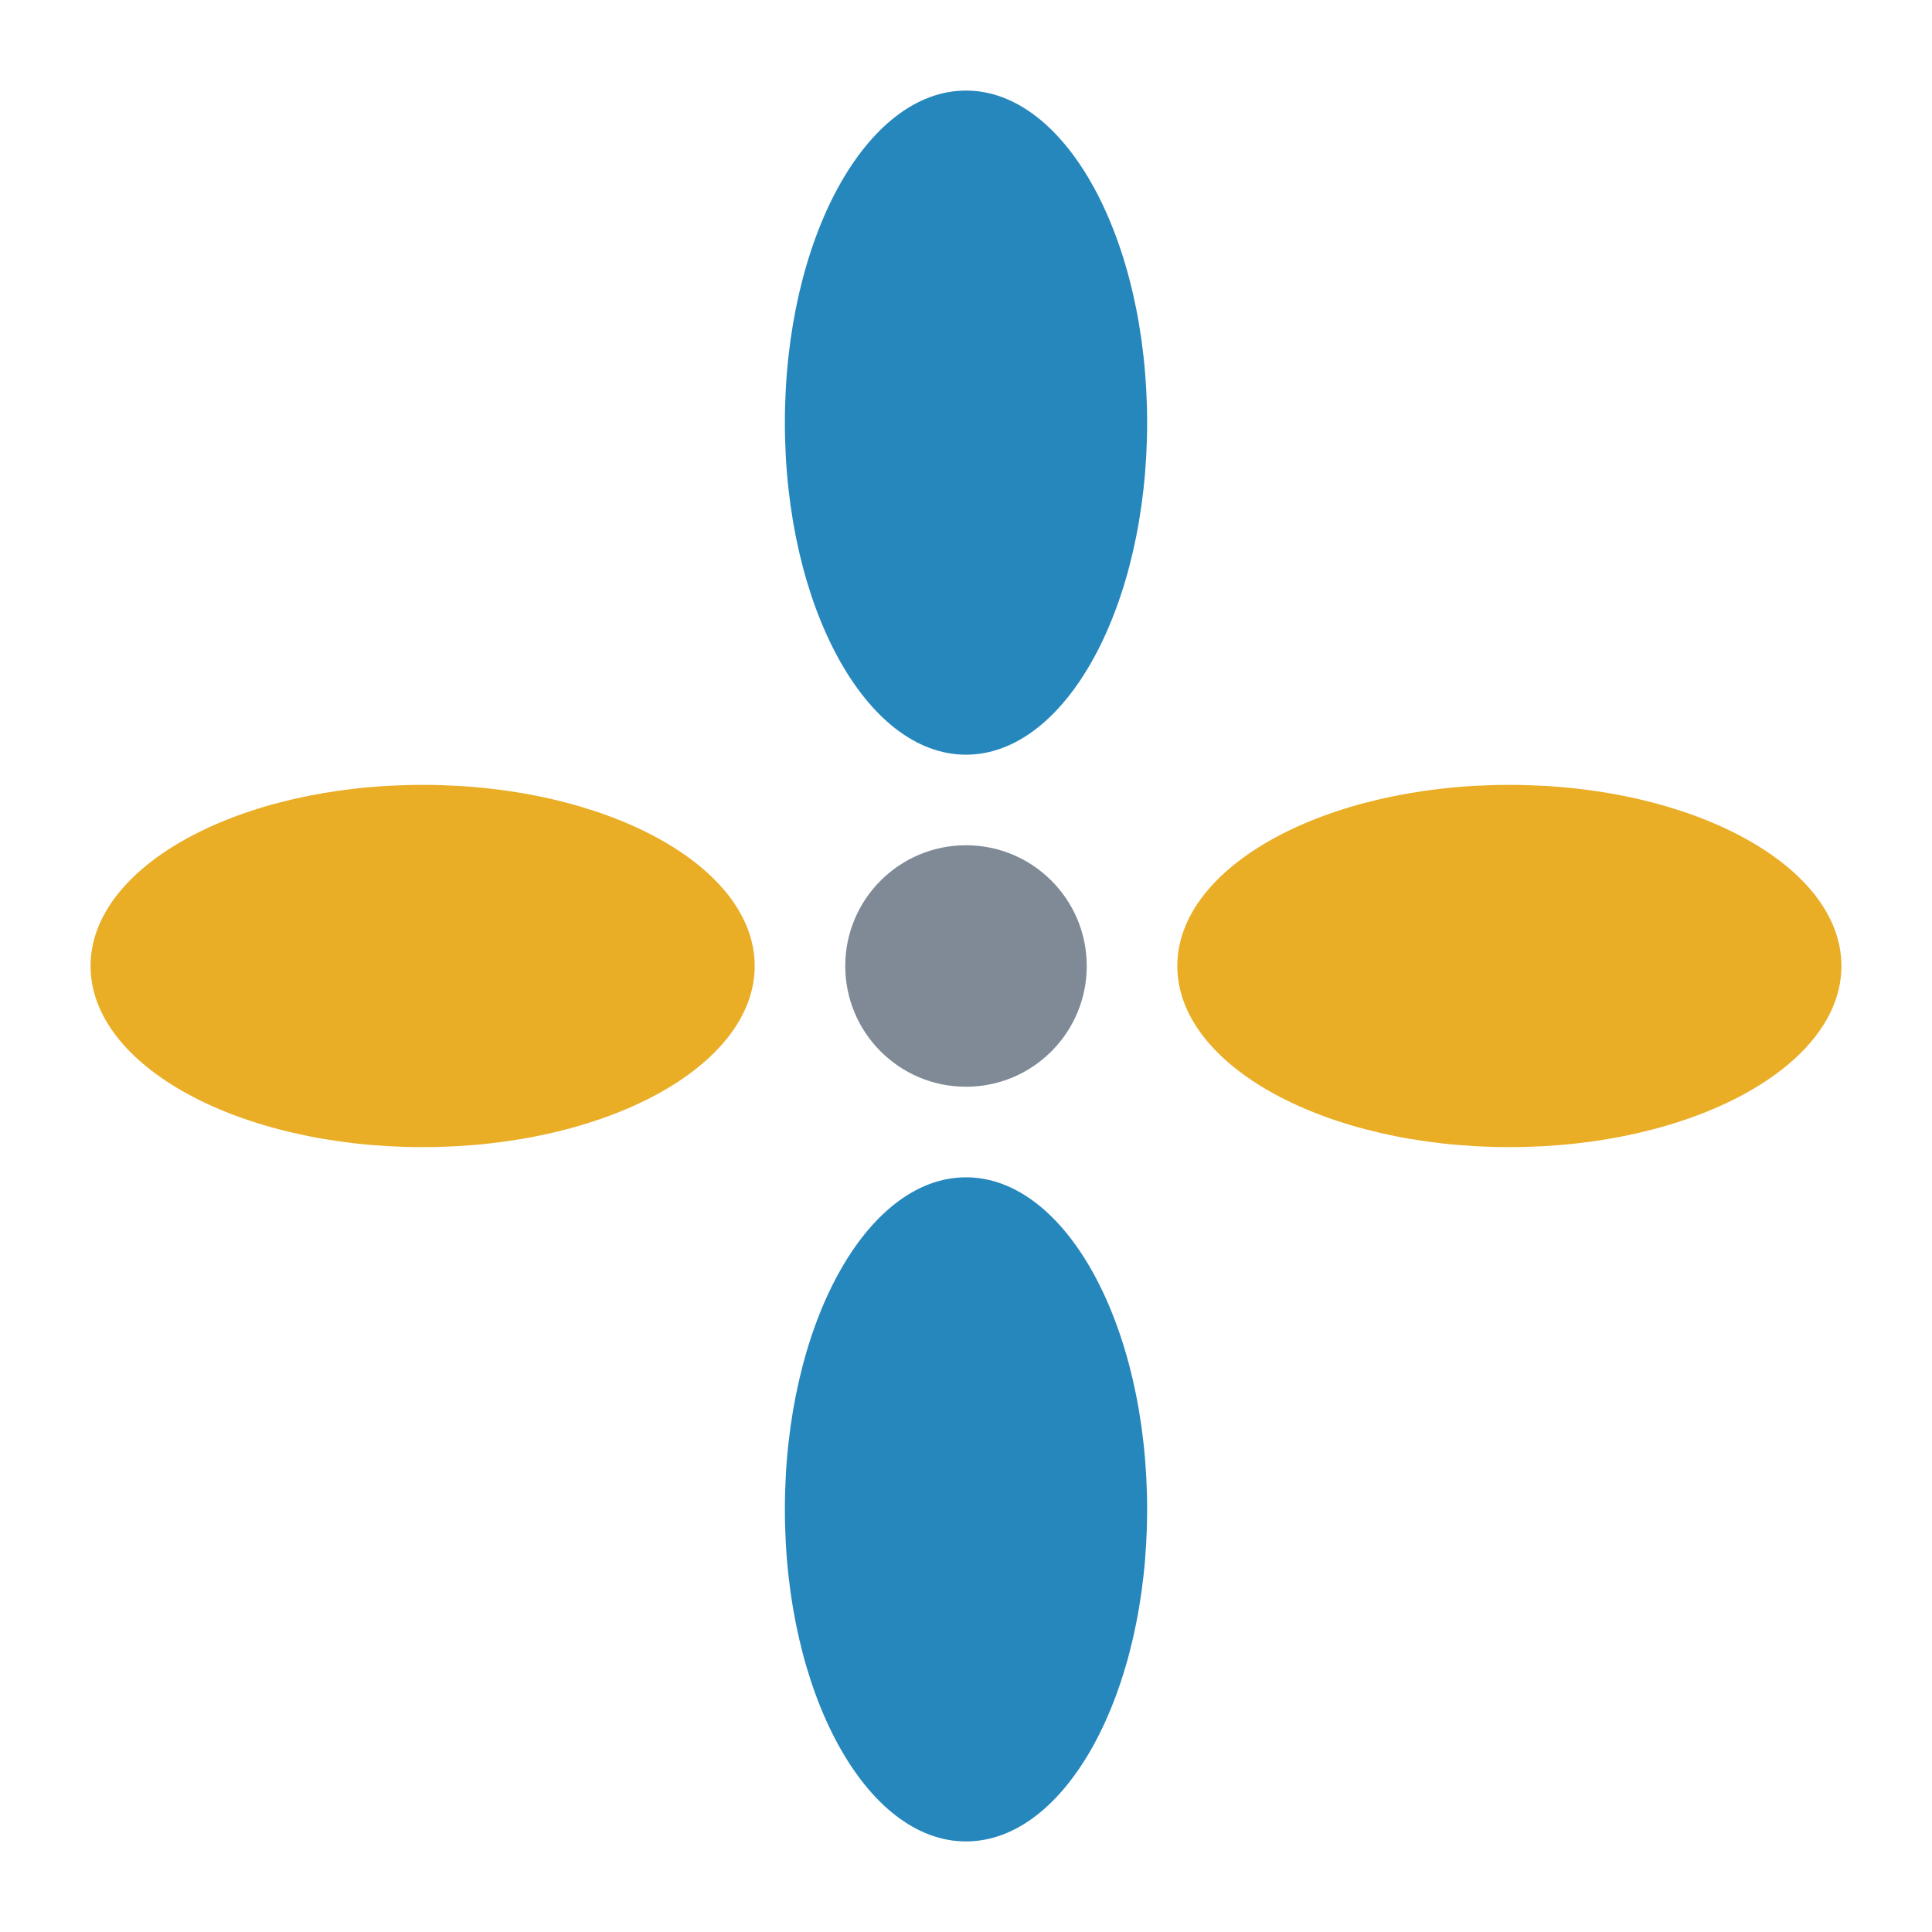
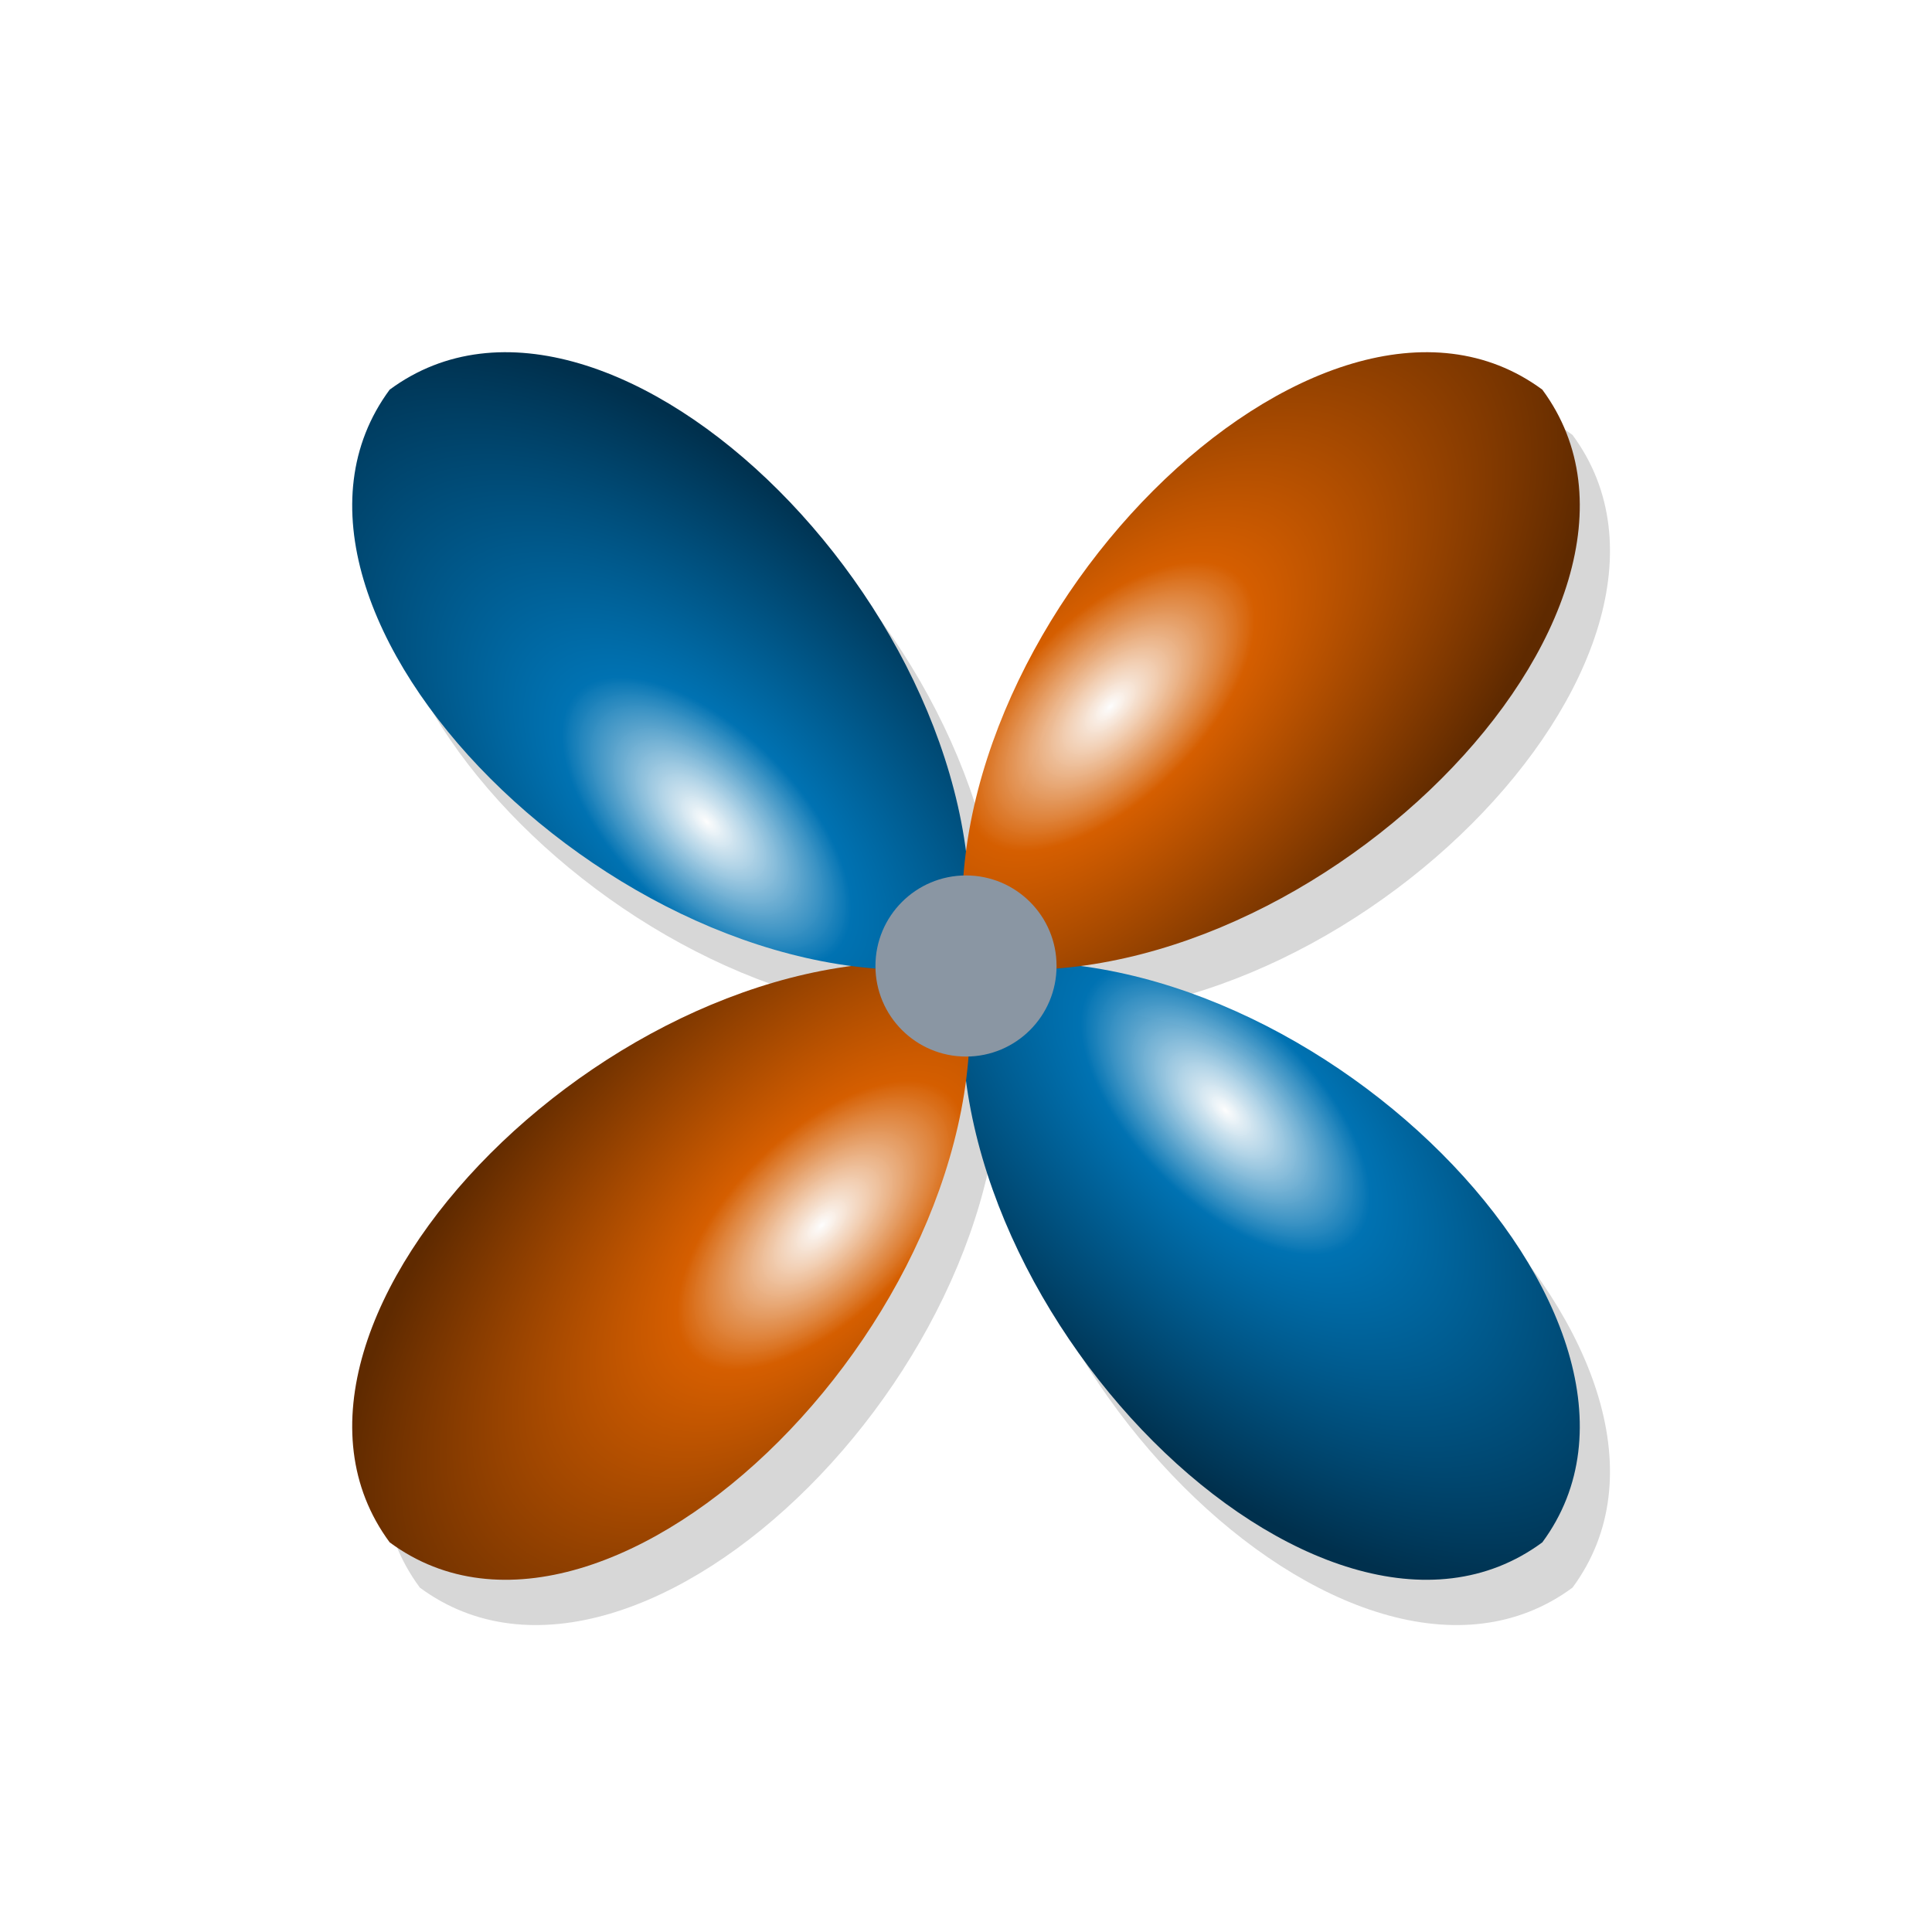
- <svg xmlns="http://www.w3.org/2000/svg" width="64" height="64" viewBox="0 0 64 64" fill="none" stroke-linecap="round" stroke-linejoin="round" stroke-width="3">
-   <g stroke="none">
-     <ellipse cx="32" cy="14" rx="6" ry="11" fill="#0072B2" fill-opacity=".85" />
-     <ellipse cx="32" cy="50" rx="6" ry="11" fill="#0072B2" fill-opacity=".85" />
-     <ellipse cx="14" cy="32" rx="11" ry="6" fill="#E69F00" fill-opacity=".85" />
-     <ellipse cx="50" cy="32" rx="11" ry="6" fill="#E69F00" fill-opacity=".85" />
+ <svg xmlns="http://www.w3.org/2000/svg" width="64" height="64" viewBox="0 0 64 64">
+   <defs>
+     <radialGradient id="sB" cx="35%" cy="30%" r="75%">
+       <stop offset="0" stop-color="#ffffff" stop-opacity=".95" />
+       <stop offset=".3" stop-color="#0072B2" />
+       <stop offset="1" stop-color="#00304d" />
+     </radialGradient>
+     <radialGradient id="sO" cx="35%" cy="30%" r="75%">
+       <stop offset="0" stop-color="#ffffff" stop-opacity=".95" />
+       <stop offset=".3" stop-color="#D55E00" />
+       <stop offset="1" stop-color="#5f2a00" />
+     </radialGradient>
+     <radialGradient id="sh">
+       <stop offset=".5" stop-color="#000" stop-opacity=".32" />
+       <stop offset="1" stop-color="#000" stop-opacity="0" />
+     </radialGradient>
+   </defs>
+   <g transform="translate(33,33.5) rotate(45)">
+     <path d="M0,0 C6.75,-9 25.65,-9 27,0 C25.65,9 6.75,9 0,0Z" fill="#000" fill-opacity=".16" />
  </g>
-   <circle cx="32" cy="32" r="4" fill="#7f8a96" stroke="none" />
+   <g transform="translate(33,33.5) rotate(135)">
+     <path d="M0,0 C6.75,-9 25.65,-9 27,0 C25.65,9 6.75,9 0,0Z" fill="#000" fill-opacity=".16" />
+   </g>
+   <g transform="translate(33,33.5) rotate(225)">
+     <path d="M0,0 C6.75,-9 25.65,-9 27,0 C25.65,9 6.75,9 0,0Z" fill="#000" fill-opacity=".16" />
+   </g>
+   <g transform="translate(33,33.5) rotate(315)">
+     <path d="M0,0 C6.75,-9 25.65,-9 27,0 C25.65,9 6.75,9 0,0Z" fill="#000" fill-opacity=".16" />
+   </g>
+   <g transform="translate(32,32) rotate(45)">
+     <path d="M0,0 C6.75,-9 25.65,-9 27,0 C25.65,9 6.75,9 0,0Z" fill="url(#sB)" />
+   </g>
+   <g transform="translate(32,32) rotate(135)">
+     <path d="M0,0 C6.75,-9 25.65,-9 27,0 C25.65,9 6.75,9 0,0Z" fill="url(#sO)" />
+   </g>
+   <g transform="translate(32,32) rotate(225)">
+     <path d="M0,0 C6.75,-9 25.65,-9 27,0 C25.65,9 6.75,9 0,0Z" fill="url(#sB)" />
+   </g>
+   <g transform="translate(32,32) rotate(315)">
+     <path d="M0,0 C6.75,-9 25.65,-9 27,0 C25.65,9 6.75,9 0,0Z" fill="url(#sO)" />
+   </g>
+   <circle cx="32" cy="32" r="3" fill="#8a96a3" />
</svg>
